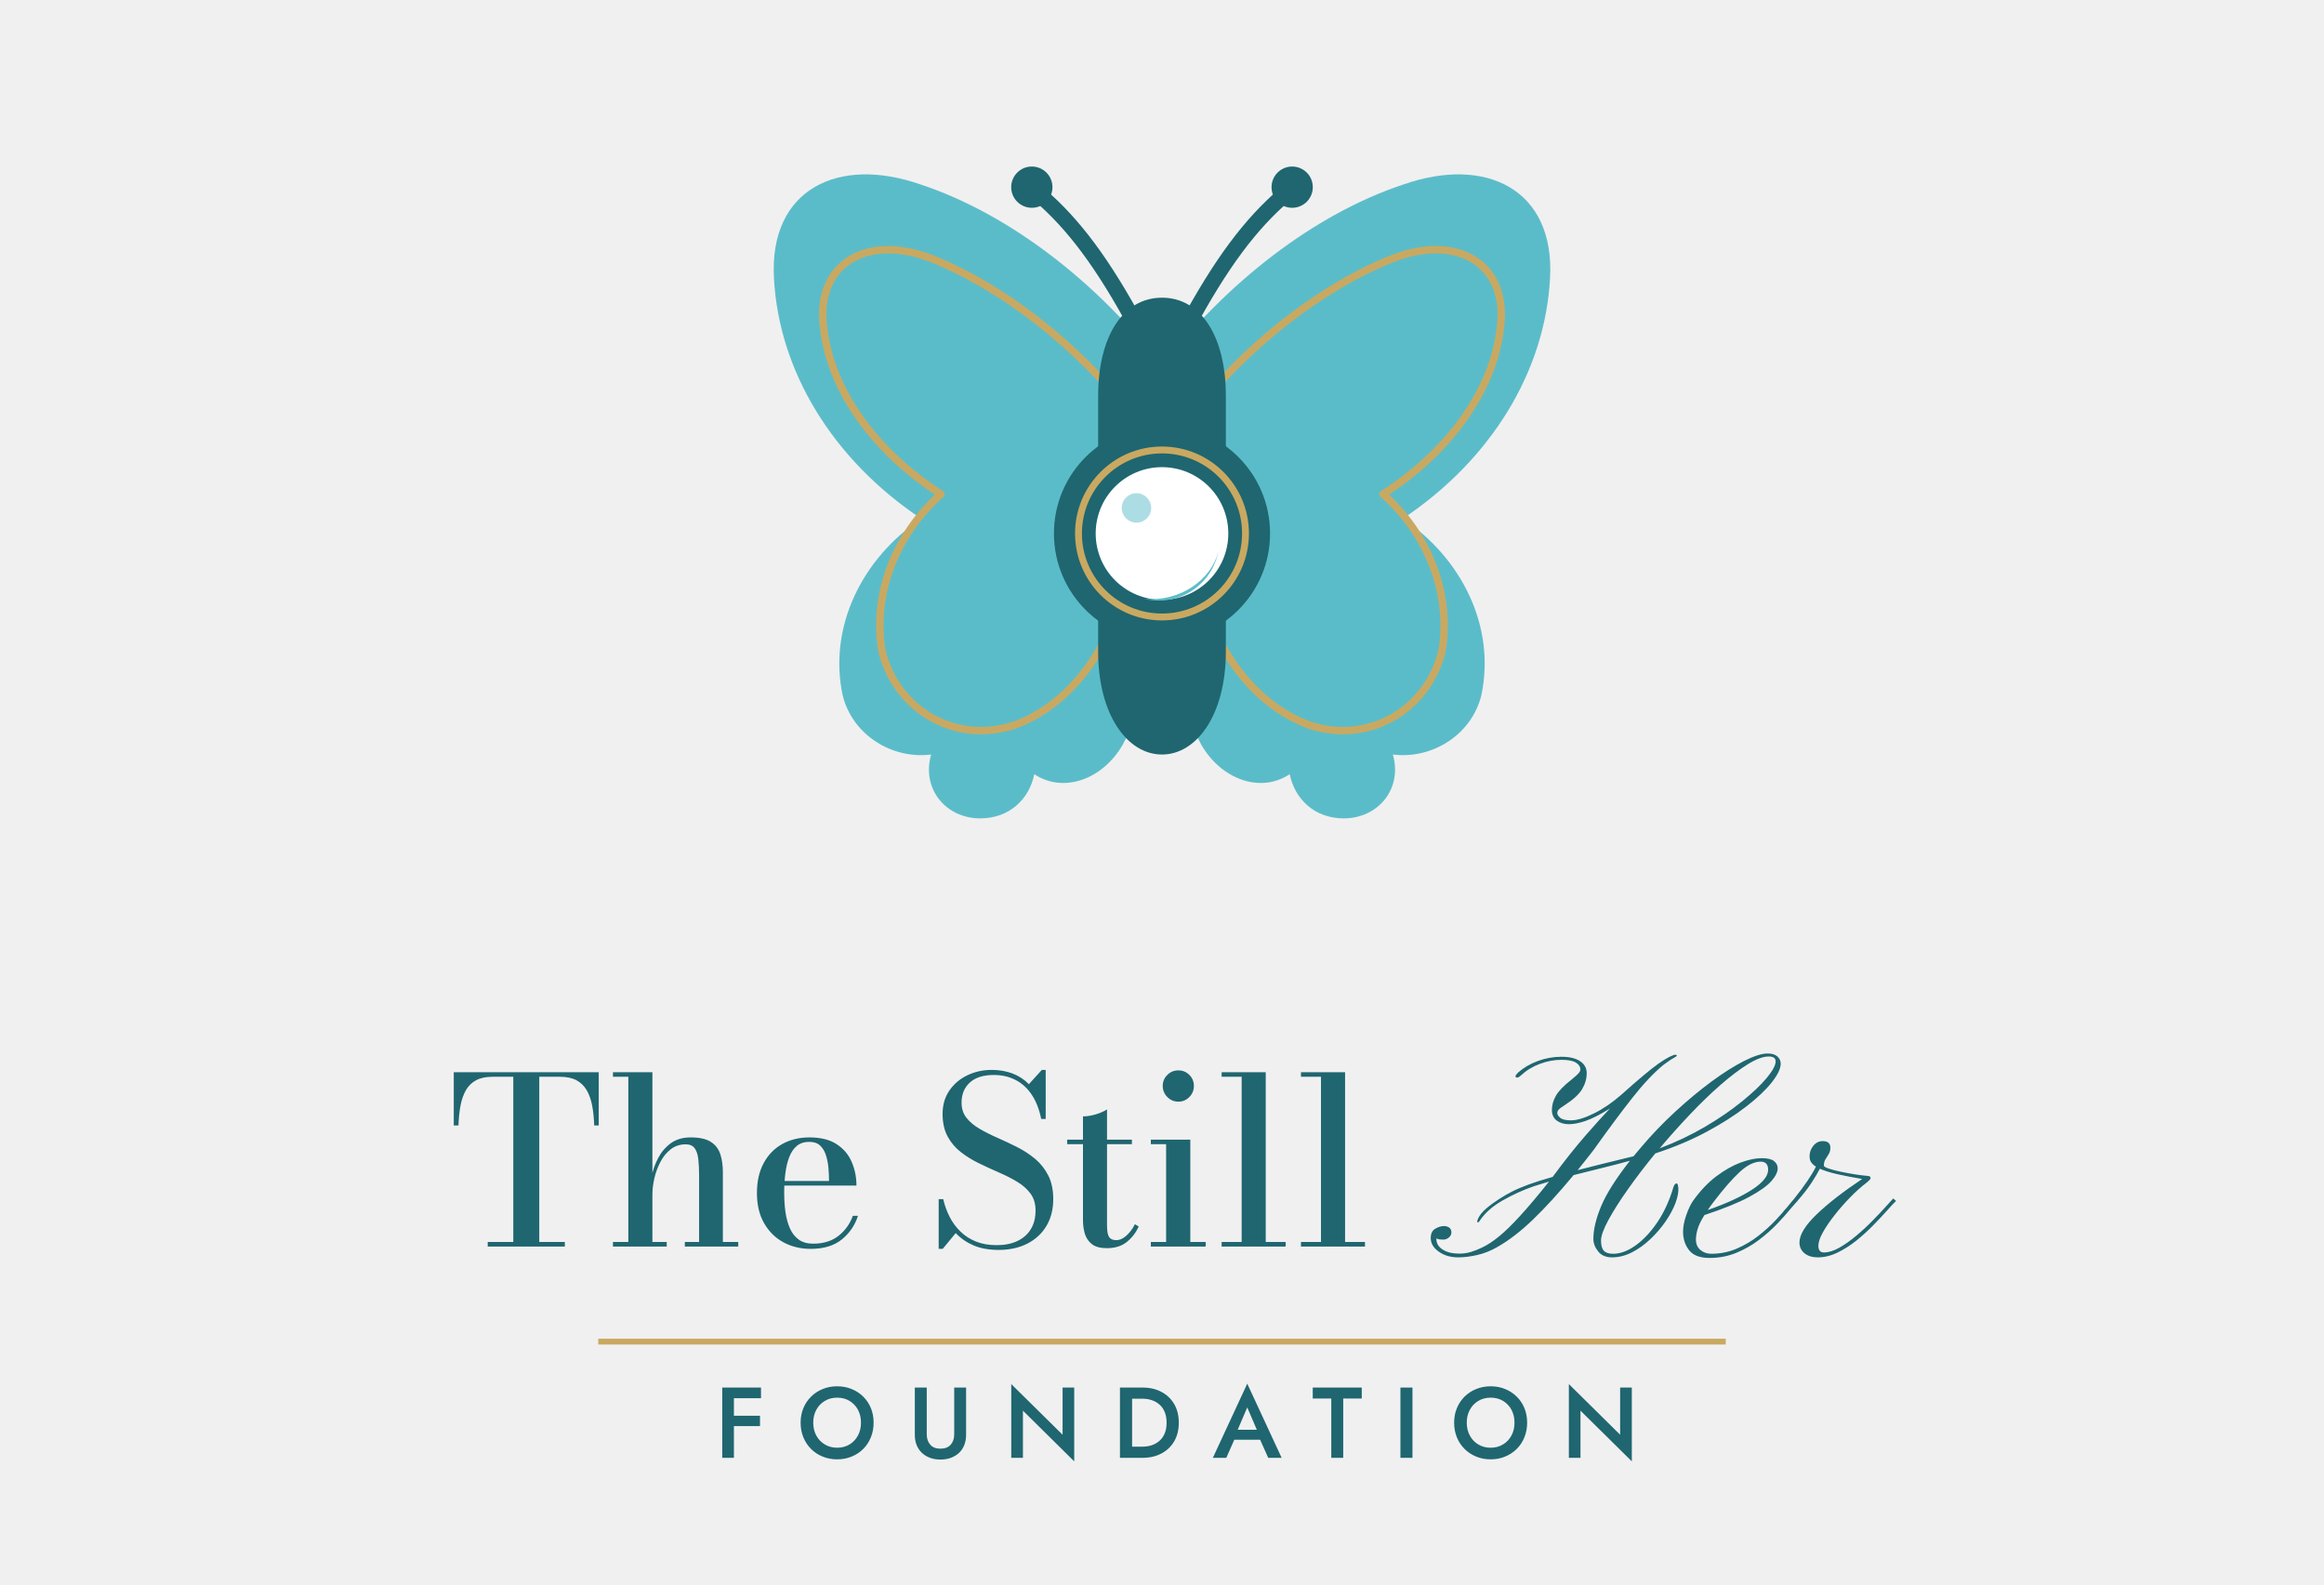
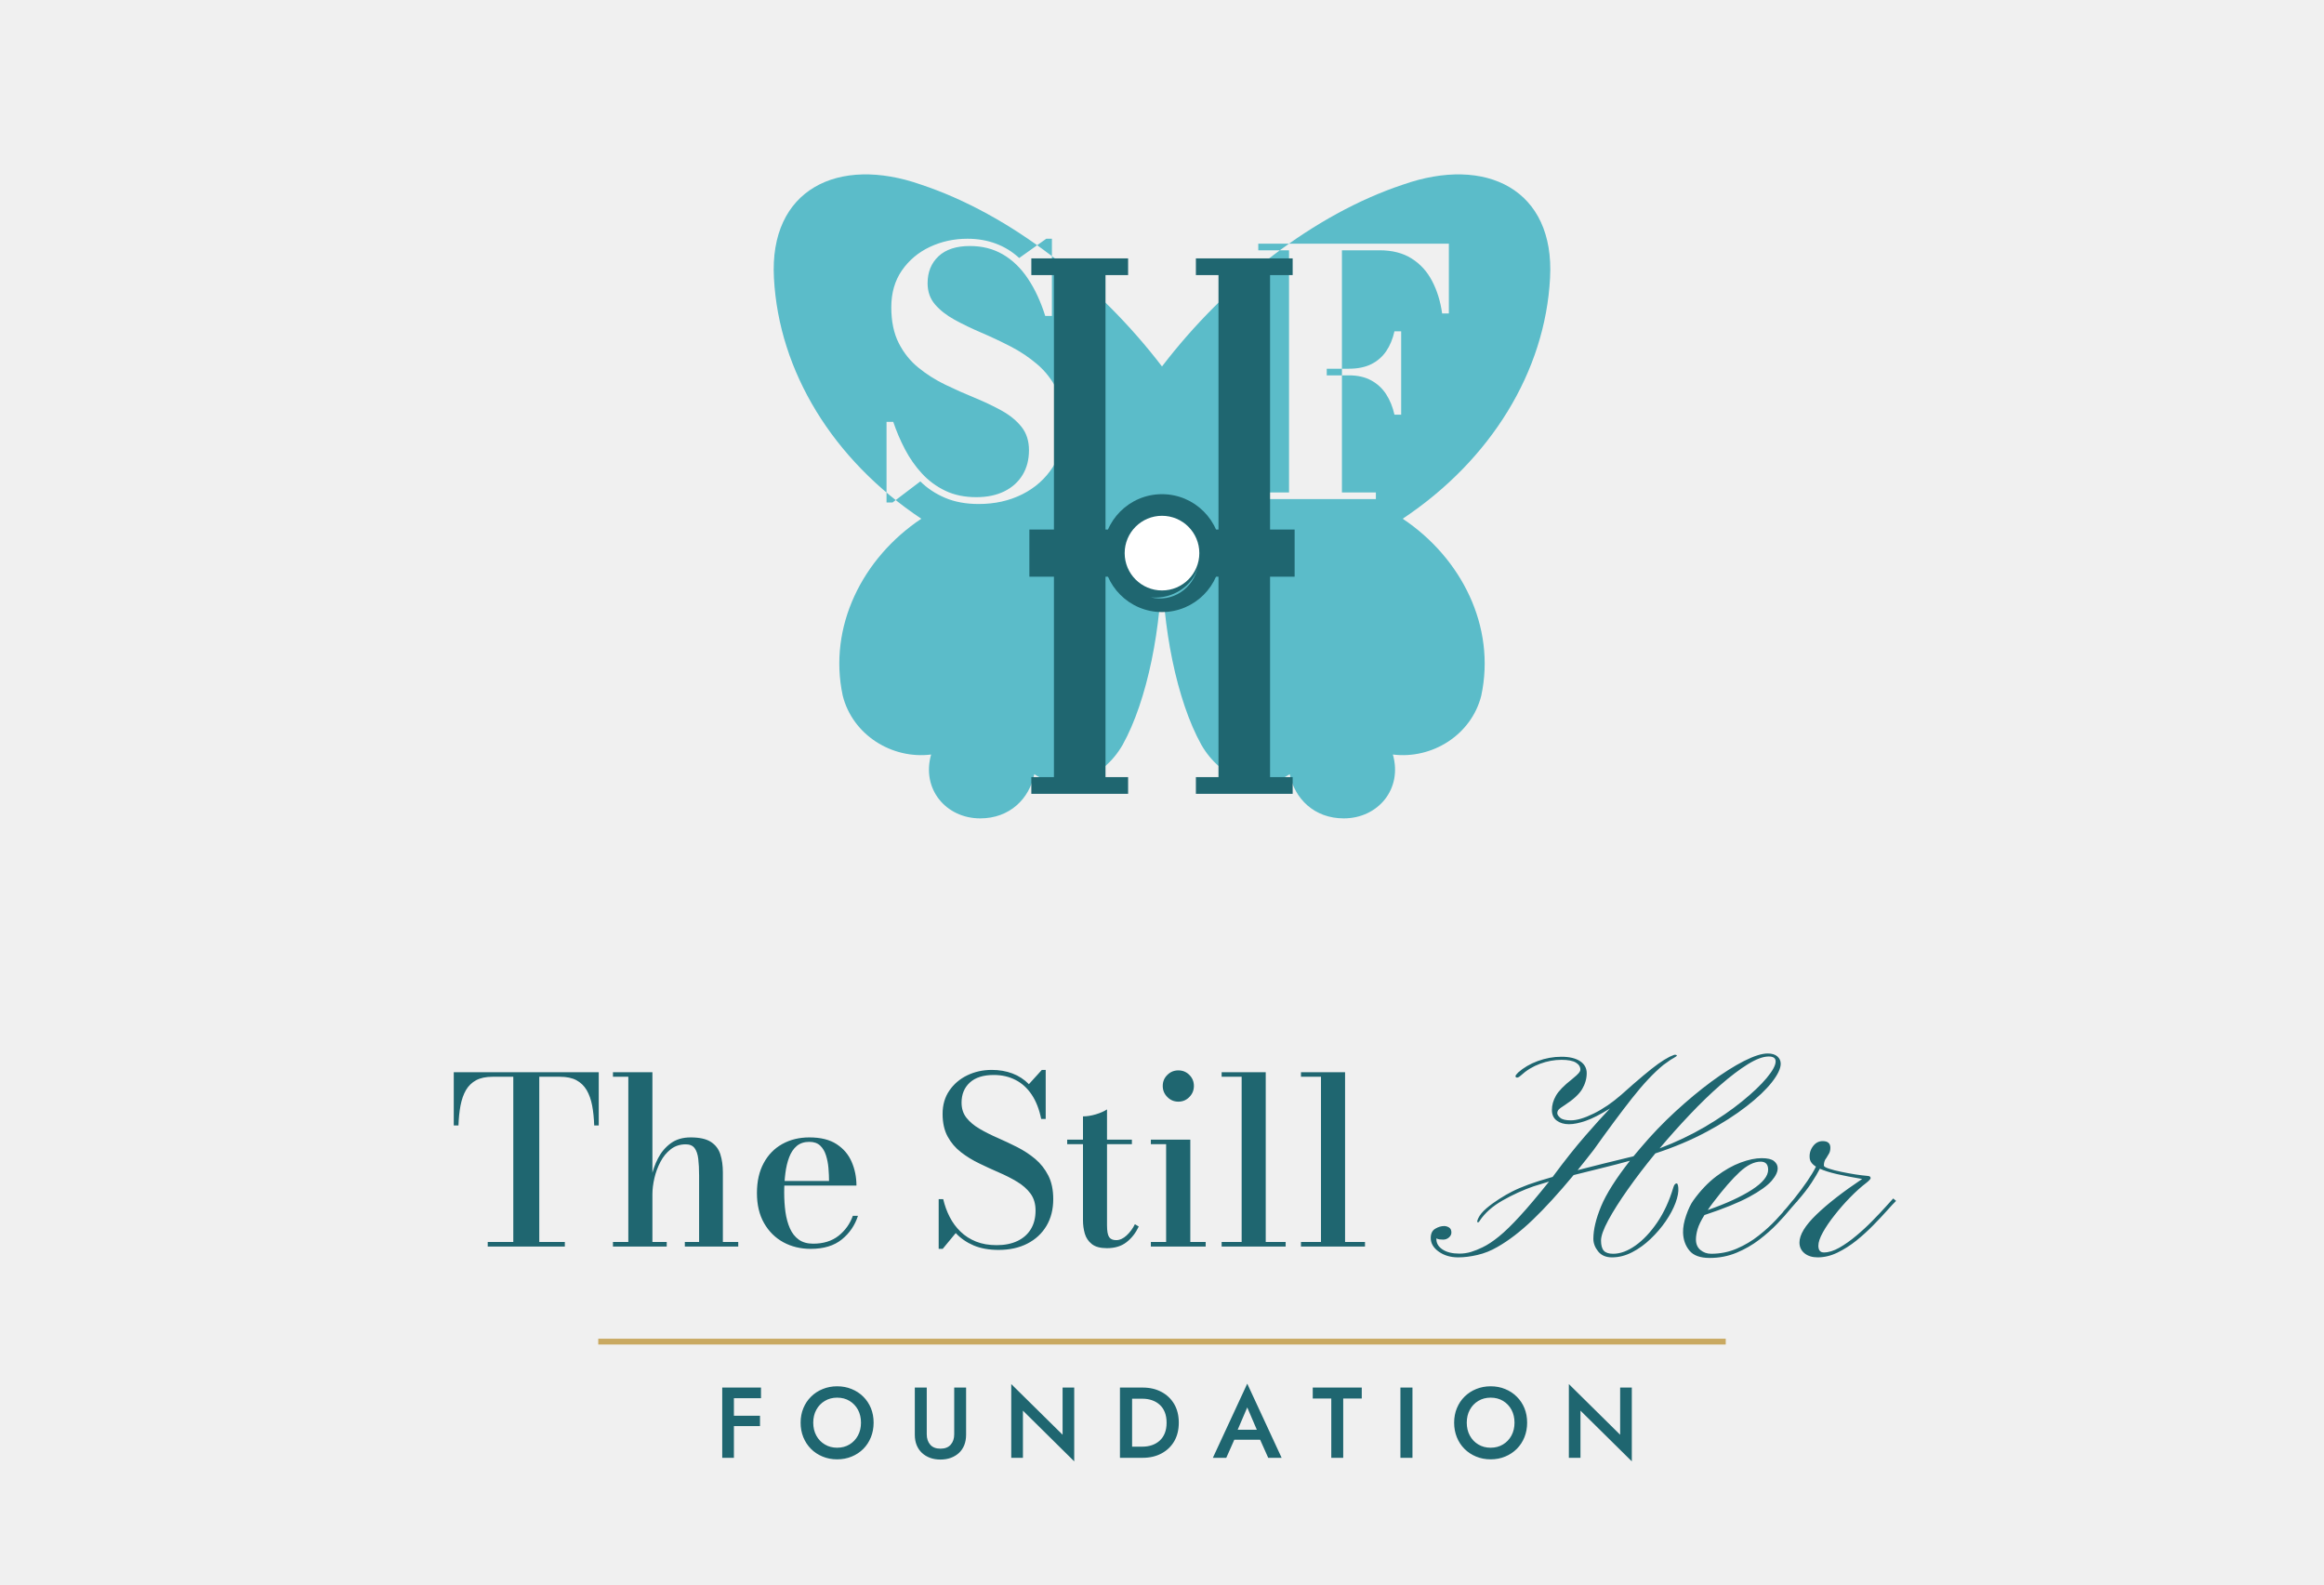
<svg xmlns="http://www.w3.org/2000/svg" viewBox="0 0 440 300" width="440" height="300" role="img" aria-labelledby="s2t">
  <svg x="127" y="8" width="186" height="186" viewBox="0 0 200 200" overflow="visible">
-     <path d="M 100 66 C 113 49 131 35 149 29 C 166 23 180 30 179 48 C 178 67 167 85 149 97 C 161 105 168 119 165 133 C 163 141 155 146 147 145 C 149 152 144 158 137 158 C 131 158 127 154 126 149 C 120 153 112 150 108 143 C 103 134 100 119 100 105 C 99 92 99 79 100 66 Z" fill="#5BBCC9" />
-     <path d="M 100 66 C 87 49 69 35 51 29 C 34 23 20 30 21 48 C 22 67 33 85 51 97 C 39 105 32 119 35 133 C 37 141 45 146 53 145 C 51 152 56 158 63 158 C 69 158 73 154 74 149 C 80 153 88 150 92 143 C 97 134 100 119 100 105 C 101 92 101 79 100 66 Z" fill="#5BBCC9" />
-     <path d="M 106 76 C 117 62 132 50 147 44 C 160 39 170 45 169 57 C 168 70 159 83 145 92 C 154 100 159 112 157 124 C 154 136 142 143 130 139 C 119 135 111 124 108 112" fill="none" stroke="#C9A961" stroke-width="1.5" stroke-linecap="round" stroke-linejoin="round" />
-     <path d="M 94 76 C 83 62 68 50 53 44 C 40 39 30 45 31 57 C 32 70 41 83 55 92 C 46 100 41 112 43 124 C 46 136 58 143 70 139 C 81 135 89 124 92 112" fill="none" stroke="#C9A961" stroke-width="1.5" stroke-linecap="round" stroke-linejoin="round" />
-     <path d="M 95 58 C 88 45 82 37 75 31" fill="none" stroke="#1F6670" stroke-width="3.2" stroke-linecap="round" />
-     <path d="M 105 58 C 112 45 118 37 125 31" fill="none" stroke="#1F6670" stroke-width="3.2" stroke-linecap="round" />
-     <circle cx="73.5" cy="29.5" r="4.2" fill="#1F6670" />
-     <circle cx="126.5" cy="29.5" r="4.2" fill="#1F6670" />
-     <path d="M 100 52 C 108 52 113 60 113 72 L 113 124 C 113 137 107 145 100 145 C 93 145 87 137 87 124 L 87 72 C 87 60 92 52 100 52 Z" fill="#1F6670" />
-     <circle cx="100" cy="100" r="22" fill="#1F6670" />
-     <circle cx="100" cy="100" r="13.5" fill="#FFFFFF" />
-     <path d="M 111.5 103.5 C 110.2 110.5 103.4 115 96.4 113.3 C 103.4 114 110.1 109.6 111.5 103.5 Z" fill="#5BBCC9" />
-     <circle cx="94.8" cy="94.8" r="3" fill="#5BBCC9" opacity="0.5" />
-     <circle cx="100" cy="100" r="17" fill="none" stroke="#C9A961" stroke-width="1.4" />
+     <path d="M 100 66 C 87 49 69 35 51 29 C 34 23 20 30 21 48 C 22 67 33 85 51 97 C 39 105 32 119 35 133 C 37 141 45 146 53 145 C 51 152 56 158 63 158 C 69 158 73 154 74 149 C 80 153 88 150 92 143 C 97 134 100 119 100 105 C 101 92 101 79 100 66 Z M62.69 94.00Q58.82 94.00 55.88 92.76Q52.94 91.52 50.80 89.40L45.15 93.69H43.92V77.28H45.29Q46.25 80.14 47.68 82.87Q49.11 85.60 51.13 87.79Q53.15 89.99 55.88 91.30Q58.61 92.61 62.20 92.61Q65.51 92.61 67.92 91.41Q70.32 90.22 71.62 88.07Q72.92 85.93 72.92 83.05Q72.92 80.21 71.40 78.30Q69.89 76.40 67.39 75.01Q64.88 73.62 61.90 72.39Q58.91 71.17 55.92 69.73Q52.93 68.29 50.43 66.26Q47.92 64.23 46.41 61.25Q44.89 58.27 44.89 53.94Q44.89 49.57 47.05 46.45Q49.21 43.33 52.75 41.66Q56.29 40.00 60.39 40.00Q63.51 40.00 66.17 40.99Q68.84 41.99 70.93 43.92L76.44 40.00H77.59V55.72H76.23Q74.84 51.30 72.69 48.10Q70.55 44.90 67.61 43.19Q64.68 41.48 60.89 41.48Q56.74 41.48 54.51 43.56Q52.28 45.65 52.28 49.06Q52.28 51.61 53.79 53.37Q55.30 55.13 57.77 56.49Q60.25 57.85 63.22 59.12Q66.19 60.39 69.16 61.92Q72.12 63.44 74.59 65.55Q77.07 67.66 78.58 70.68Q80.08 73.69 80.08 78.00Q80.08 82.88 77.78 86.47Q75.48 90.06 71.54 92.03Q67.60 94.00 62.69 94.00Z" fill="#5BBCC9" fill-rule="evenodd" />
+     <path d="M 100 66 C 113 49 131 35 149 29 C 166 23 180 30 179 48 C 178 67 167 85 149 97 C 161 105 168 119 165 133 C 163 141 155 146 147 145 C 149 152 144 158 137 158 C 131 158 127 154 126 149 C 120 153 112 150 108 143 C 103 134 100 119 100 105 C 99 92 99 79 100 66 Z M147.32 75.81Q146.80 73.48 145.65 71.68Q144.49 69.88 142.61 68.85Q140.73 67.81 138.06 67.81H133.54V66.46H138.06Q140.73 66.46 142.61 65.53Q144.49 64.59 145.65 62.88Q146.80 61.18 147.32 58.85H148.69V75.81ZM158.40 41.00V55.21H157.03Q156.51 51.50 154.98 48.59Q153.46 45.68 150.81 44.02Q148.17 42.35 144.29 42.35H136.63V91.65H143.54V93.00H119.60V91.65H125.86V42.35H119.60V41.00Z" fill="#5BBCC9" fill-rule="evenodd" />
+     <path d="M 73.4 44.0 L 93.1 44.0 L 93.1 47.4 L 88.5 47.4 L 88.5 149.6 L 93.1 149.6 L 93.1 153.0 L 73.4 153.0 L 73.4 149.6 L 78.0 149.6 L 78.0 47.4 L 73.4 47.4 Z M 106.9 44.0 L 126.6 44.0 L 126.6 47.4 L 122.0 47.4 L 122.0 149.6 L 126.6 149.6 L 126.6 153.0 L 106.9 153.0 L 106.9 149.6 L 111.5 149.6 L 111.5 47.4 L 106.9 47.4 Z M 73.0 99.2 L 127.0 99.2 L 127.0 108.8 L 73.0 108.8 Z" fill="#1F6670" />
+     <circle cx="100" cy="104" r="12" fill="#1F6670" />
+     <circle cx="100" cy="104" r="7.6" fill="#FFFFFF" />
+     <path d="M 107.3 106.8 C 106.4 111.2 102.1 114.1 97.7 113 C 102.1 113.5 106.4 110.6 107.3 106.8 Z" fill="#5BBCC9" />
  </svg>
  <path d="M92.34 236.00V235.14H97.18V203.86H93.26Q91.37 203.86 90.15 204.51Q88.93 205.17 88.22 206.38Q87.52 207.60 87.19 209.30Q86.87 210.99 86.80 213.08H85.91V203.00H113.36V213.08H112.50Q112.43 210.99 112.11 209.30Q111.78 207.60 111.07 206.38Q110.35 205.17 109.13 204.51Q107.90 203.86 106.02 203.86H102.10V235.14H106.94V236.00Z M116.05 236.00V235.14H118.96V203.86H116.05V203.00H123.52V235.14H126.23V236.00ZM129.66 236.00V235.14H132.36V222.57Q132.36 220.72 132.20 219.40Q132.04 218.07 131.50 217.36Q130.96 216.65 129.83 216.65Q128.20 216.65 127.01 217.57Q125.81 218.49 125.05 219.95Q124.28 221.40 123.90 223.04Q123.52 224.68 123.52 226.13L122.94 226.23Q122.94 224.74 123.32 222.88Q123.70 221.02 124.58 219.30Q125.47 217.58 126.98 216.46Q128.50 215.34 130.76 215.34Q133.28 215.34 134.59 216.19Q135.90 217.04 136.38 218.53Q136.86 220.03 136.86 221.94V235.14H139.77V236.00Z M153.49 236.44Q150.62 236.44 148.31 235.19Q146.01 233.93 144.66 231.57Q143.31 229.21 143.31 225.88Q143.31 222.55 144.59 220.20Q145.86 217.84 148.11 216.59Q150.36 215.34 153.24 215.34Q156.45 215.34 158.40 216.62Q160.36 217.90 161.25 219.98Q162.15 222.06 162.15 224.46H146.27V223.59H156.96Q156.96 222.44 156.85 221.14Q156.74 219.85 156.38 218.73Q156.03 217.60 155.28 216.89Q154.53 216.18 153.24 216.18Q151.79 216.18 150.86 216.95Q149.93 217.73 149.42 219.08Q148.90 220.43 148.69 222.15Q148.47 223.86 148.47 225.76Q148.47 227.72 148.71 229.47Q148.96 231.22 149.56 232.57Q150.16 233.92 151.23 234.69Q152.30 235.46 153.96 235.46Q156.86 235.46 158.76 233.97Q160.65 232.47 161.47 230.18H162.44Q161.58 232.87 159.38 234.66Q157.18 236.44 153.49 236.44Z M189.07 236.64Q186.34 236.64 184.33 235.79Q182.33 234.93 180.95 233.45L178.48 236.44H177.72V227.03H178.58Q179.00 228.84 179.81 230.41Q180.62 231.99 181.86 233.18Q183.09 234.38 184.79 235.06Q186.48 235.74 188.70 235.74Q190.96 235.74 192.61 234.96Q194.27 234.18 195.16 232.72Q196.06 231.25 196.06 229.18Q196.06 227.28 195.11 225.98Q194.16 224.69 192.58 223.74Q191.01 222.79 189.13 221.98Q187.26 221.17 185.39 220.26Q183.51 219.36 181.94 218.14Q180.36 216.92 179.41 215.16Q178.46 213.41 178.46 210.88Q178.46 208.35 179.73 206.49Q181.00 204.62 183.12 203.59Q185.25 202.56 187.78 202.56Q189.89 202.56 191.68 203.23Q193.47 203.91 194.80 205.26L197.25 202.56H197.98V211.85H197.13Q196.57 209.09 195.32 207.23Q194.07 205.37 192.25 204.45Q190.43 203.52 188.17 203.52Q185.17 203.52 183.61 204.96Q182.05 206.39 182.05 208.76Q182.05 210.46 182.99 211.64Q183.93 212.82 185.48 213.72Q187.02 214.62 188.88 215.43Q190.73 216.24 192.59 217.18Q194.44 218.12 195.99 219.41Q197.53 220.71 198.47 222.55Q199.41 224.39 199.41 227.02Q199.41 229.94 198.12 232.10Q196.83 234.26 194.50 235.45Q192.17 236.64 189.07 236.64Z M209.57 236.31Q207.68 236.31 206.71 235.53Q205.73 234.75 205.38 233.54Q205.04 232.34 205.04 231.04V211.36Q206.16 211.36 207.48 210.97Q208.79 210.57 209.59 210.04V231.97Q209.59 233.62 209.99 234.21Q210.38 234.79 211.32 234.79Q212.34 234.79 213.30 233.90Q214.26 233.01 214.87 231.77L215.60 232.21Q214.74 234.04 213.29 235.17Q211.84 236.31 209.57 236.31ZM202.05 216.62V215.76H214.30V216.62Z M223.09 208.57Q221.87 208.57 221.01 207.69Q220.14 206.82 220.14 205.60Q220.14 204.36 221.01 203.51Q221.87 202.65 223.09 202.65Q224.33 202.65 225.18 203.51Q226.04 204.36 226.04 205.60Q226.04 206.82 225.18 207.69Q224.33 208.57 223.09 208.57ZM225.36 215.76V235.14H228.27V236.00H217.89V235.14H220.78V216.62H217.89V215.76Z M239.64 203.00V235.14H243.41V236.00H231.29V235.14H235.08V203.86H231.29V203.00Z M254.66 203.00V235.14H258.43V236.00H246.31V235.14H250.10V203.86H246.31V203.00Z" fill="#1F6670" />
  <path d="M276.08 238.05Q273.92 238.05 272.40 236.97Q270.88 235.89 270.88 234.39Q270.88 233.13 271.73 232.63Q272.58 232.12 273.43 232.12Q273.89 232.12 274.34 232.39Q274.79 232.67 274.79 233.35Q274.79 233.87 274.33 234.28Q273.86 234.69 273.23 234.69Q272.88 234.69 272.55 234.65Q272.22 234.61 271.95 234.45V234.61Q271.95 235.79 273.12 236.56Q274.30 237.34 276.30 237.34Q277.45 237.34 278.51 237.02Q279.58 236.69 280.70 236.14Q282.12 235.46 283.79 234.10Q285.46 232.75 287.75 230.25Q290.05 227.75 293.28 223.70Q291.61 224.19 290.35 224.60Q287.37 225.64 284.50 227.27Q281.63 228.89 280.12 231.16Q280.02 231.41 279.82 231.41Q279.63 231.41 279.69 231.19Q279.71 231.11 279.73 231.01Q279.74 230.92 279.88 230.64Q280.32 229.71 281.42 228.77Q282.53 227.83 283.87 226.98Q285.21 226.13 286.28 225.59Q287.51 224.96 289.37 224.27Q291.23 223.59 293.96 222.82Q297.32 218.26 300.22 214.94Q303.12 211.61 304.82 209.86Q302.08 211.56 300.24 212.20Q298.39 212.84 297.05 212.84Q295.66 212.84 294.74 212.16Q293.82 211.48 293.82 210.14Q293.82 208.77 294.59 207.43Q295.36 206.09 297.60 204.34Q298.64 203.49 298.92 203.14Q299.21 202.78 299.21 202.51Q299.21 201.69 298.35 201.17Q297.49 200.65 295.63 200.65Q293.61 200.65 291.57 201.40Q289.53 202.15 287.92 203.63Q287.51 204.01 287.23 204.01Q286.93 204.01 286.93 203.74Q286.93 203.60 287.08 203.44Q287.23 203.27 287.43 203.05Q288.96 201.69 291.14 200.88Q293.33 200.07 295.63 200.07Q297.90 200.07 299.16 200.91Q300.41 201.74 300.41 203.19Q300.41 204.72 299.55 206.19Q298.69 207.65 296.20 209.26Q295.33 209.81 295.08 210.10Q294.84 210.38 294.84 210.77Q294.84 211.15 295.40 211.63Q295.96 212.11 297.41 212.11Q299.13 212.11 301.74 210.82Q304.35 209.54 306.95 207.27Q309.46 205.02 311.13 203.63Q312.80 202.23 313.96 201.40Q315.12 200.57 316.11 200.07Q316.49 199.91 316.74 199.80Q316.98 199.69 317.09 199.69Q317.48 199.69 317.48 199.88Q317.48 199.94 316.90 200.29Q316.68 200.40 316.27 200.66Q315.86 200.92 314.91 201.63Q312.17 203.88 308.97 207.95Q305.77 212.02 301.70 217.74Q300.93 218.75 300.17 219.69Q299.40 220.64 298.69 221.54Q300.88 220.96 303.50 220.32Q306.13 219.68 309.27 218.91Q309.60 218.50 309.96 218.09Q310.31 217.68 310.67 217.25Q313.70 213.66 317.19 210.45Q320.68 207.24 324.04 204.76Q327.40 202.29 330.20 200.87Q333.01 199.45 334.68 199.45Q335.88 199.45 336.51 200.01Q337.14 200.57 337.14 201.39Q337.14 202.75 335.47 204.89Q333.80 207.02 330.67 209.45Q327.54 211.89 323.18 214.24Q318.82 216.59 313.40 218.37Q310.53 221.87 308.21 225.16Q305.88 228.46 304.50 231.01Q303.12 233.57 303.12 234.86Q303.12 236.20 303.64 236.78Q304.16 237.37 305.42 237.37Q307.44 237.37 309.64 235.81Q311.84 234.25 313.76 231.44Q315.67 228.62 316.79 224.88Q317.01 224.05 317.45 224.05Q317.67 224.05 317.75 224.85Q317.86 226.02 317.23 227.72Q316.60 229.41 315.37 231.21Q314.14 233.00 312.51 234.55Q310.89 236.11 309.01 237.08Q307.14 238.05 305.20 238.05Q303.48 238.05 302.57 236.92Q301.67 235.79 301.67 234.53Q301.67 231.93 303.13 228.39Q304.60 224.85 308.59 219.76Q306.10 220.45 303.35 221.12Q300.61 221.79 297.93 222.47Q293.69 227.58 290.21 230.92Q286.74 234.25 283.49 236.09Q281.66 237.15 279.70 237.60Q277.75 238.05 276.08 238.05ZM314.22 217.41Q318.84 215.66 322.84 213.31Q326.83 210.96 329.82 208.52Q332.82 206.09 334.50 204.07Q336.18 202.04 336.18 200.95Q336.18 200.02 334.87 200.02Q333.28 200.02 330.92 201.48Q328.55 202.95 325.72 205.42Q322.89 207.89 319.94 211.01Q316.98 214.13 314.22 217.41Z M323.68 238.16Q321.00 238.16 319.86 236.77Q318.71 235.38 318.65 233.35Q318.62 231.88 319.25 230.07Q319.88 228.27 320.57 227.31Q322.59 224.49 324.94 222.71Q327.29 220.94 329.55 220.10Q331.80 219.27 333.53 219.27Q335.20 219.27 335.87 219.82Q336.53 220.36 336.56 221.07Q336.64 222.14 335.43 223.55Q334.21 224.96 331.18 226.60Q328.14 228.24 322.70 230.04Q321.74 231.57 321.41 232.68Q321.09 233.79 321.09 234.66Q321.09 235.95 321.95 236.66Q322.81 237.37 323.98 237.37Q326.55 237.37 328.81 236.40Q331.07 235.43 332.94 233.95Q334.81 232.48 336.23 230.96Q337.66 229.44 338.56 228.31Q339.46 227.17 339.76 226.90L340.34 227.36Q339.93 227.72 338.95 228.92Q337.98 230.12 336.49 231.68Q335.00 233.24 333.06 234.72Q331.12 236.20 328.76 237.18Q326.39 238.16 323.68 238.16ZM323.33 229.09Q328.63 227.23 331.70 225.24Q334.76 223.26 334.76 221.46Q334.76 219.93 333.34 219.93Q331.50 219.93 329.37 221.89Q327.24 223.86 324.39 227.61Q323.79 228.38 323.33 229.09Z M344.14 238.05Q342.61 238.05 341.65 237.28Q340.69 236.50 340.69 235.24Q340.69 233.05 343.89 229.96Q347.09 226.87 352.56 223.21Q349.77 222.74 347.76 222.28Q345.75 221.81 344.55 221.27Q344.00 222.36 342.96 223.95Q341.92 225.53 340.31 227.36Q339.21 228.65 338.67 229.17Q338.12 229.69 337.92 229.78Q337.71 229.88 337.68 229.93Q337.60 229.96 337.59 229.77Q337.57 229.58 337.60 229.47Q337.60 229.36 338.01 228.95Q338.42 228.54 339.73 226.90Q341.10 225.18 342.17 223.62Q343.23 222.06 343.81 220.88Q342.82 220.25 342.66 219.49Q342.44 218.18 343.18 217.11Q343.92 216.04 345.09 216.04Q346.54 216.04 346.54 217.30Q346.54 217.93 346.30 218.37Q346.05 218.80 345.80 219.21Q345.31 219.79 345.31 220.66Q345.31 220.94 346.26 221.25Q347.20 221.57 348.58 221.85Q349.96 222.14 351.30 222.35Q352.64 222.55 353.41 222.61Q353.93 222.63 354.05 222.78Q354.17 222.93 354.17 223.02Q354.17 223.29 353.38 223.92Q351.87 225.07 350.29 226.69Q348.70 228.32 347.34 230.06Q345.97 231.79 345.12 233.32Q344.27 234.86 344.27 235.84Q344.27 237.12 345.31 237.12Q346.65 237.12 348.24 236.22Q349.82 235.32 351.45 233.95Q353.08 232.59 354.51 231.12Q355.95 229.66 356.99 228.50Q358.03 227.34 358.44 226.90L358.98 227.36Q358.38 227.94 357.28 229.18Q356.17 230.43 354.69 231.94Q353.21 233.46 351.48 234.86Q349.74 236.25 347.88 237.15Q346.02 238.05 344.14 238.05Z" fill="#1F6670" />
  <path d="M 113.269 254 H 326.731" stroke="#C9A961" stroke-width="1.1" fill="none" />
  <path d="M138.13 264.72H144.08V262.70H138.13ZM138.13 269.99H143.89V268.04H138.13ZM136.74 262.70V276.00H138.95V262.70Z M153.97 269.35Q153.97 267.98 154.55 266.91Q155.13 265.84 156.16 265.23Q157.18 264.61 158.49 264.61Q159.84 264.61 160.85 265.23Q161.86 265.84 162.44 266.91Q163.01 267.98 163.01 269.35Q163.01 270.72 162.43 271.79Q161.85 272.86 160.84 273.47Q159.82 274.09 158.49 274.09Q157.18 274.09 156.16 273.47Q155.13 272.86 154.55 271.79Q153.97 270.72 153.97 269.35ZM151.58 269.35Q151.58 270.83 152.09 272.10Q152.61 273.37 153.54 274.31Q154.47 275.24 155.73 275.76Q157.00 276.29 158.49 276.29Q160.00 276.29 161.26 275.76Q162.52 275.24 163.45 274.31Q164.38 273.37 164.89 272.10Q165.40 270.83 165.40 269.35Q165.40 267.85 164.89 266.60Q164.37 265.34 163.44 264.42Q162.50 263.49 161.24 262.98Q159.99 262.46 158.49 262.46Q157.02 262.46 155.76 262.98Q154.49 263.49 153.56 264.42Q152.62 265.34 152.10 266.60Q151.58 267.85 151.58 269.35Z M173.20 262.70V271.63Q173.20 272.73 173.55 273.60Q173.91 274.47 174.56 275.08Q175.21 275.68 176.10 276.01Q176.99 276.33 178.06 276.33Q179.12 276.33 180.01 276.01Q180.90 275.68 181.56 275.08Q182.21 274.47 182.56 273.60Q182.91 272.73 182.91 271.63V262.70H180.66V271.54Q180.66 272.76 180.00 273.51Q179.34 274.27 178.06 274.27Q176.77 274.27 176.12 273.51Q175.46 272.76 175.46 271.54V262.70Z M201.18 262.70V271.63L191.46 262.04V276.00H193.67V267.07L203.38 276.67V262.70Z M212.04 262.70V276.00H214.34V262.70ZM216.34 276.00Q218.37 276.00 219.91 275.17Q221.45 274.35 222.32 272.86Q223.18 271.36 223.18 269.35Q223.18 267.33 222.32 265.84Q221.45 264.35 219.91 263.53Q218.37 262.70 216.34 262.70H213.43V264.81H216.29Q217.27 264.81 218.11 265.10Q218.95 265.39 219.57 265.96Q220.19 266.52 220.53 267.37Q220.87 268.22 220.87 269.35Q220.87 270.48 220.53 271.33Q220.19 272.18 219.57 272.74Q218.95 273.31 218.11 273.60Q217.27 273.89 216.29 273.89H213.43V276.00Z M232.66 272.58H239.69L239.27 270.69H233.09ZM236.14 266.46 238.26 271.40 238.30 271.95 240.11 276.00H242.65L236.14 261.96L229.63 276.00H232.17L234.02 271.83L234.05 271.34Z M248.54 264.77H252.05V276.00H254.31V264.77H257.82V262.70H248.54Z M265.14 262.70V276.00H267.42V262.70Z M277.70 269.35Q277.70 267.98 278.28 266.91Q278.86 265.84 279.88 265.23Q280.90 264.61 282.22 264.61Q283.56 264.61 284.58 265.23Q285.59 265.84 286.17 266.91Q286.74 267.98 286.74 269.35Q286.74 270.72 286.16 271.79Q285.58 272.86 284.56 273.47Q283.55 274.09 282.22 274.09Q280.90 274.09 279.88 273.47Q278.86 272.86 278.28 271.79Q277.70 270.72 277.70 269.35ZM275.31 269.35Q275.31 270.83 275.82 272.10Q276.33 273.37 277.27 274.31Q278.20 275.24 279.46 275.76Q280.73 276.29 282.22 276.29Q283.73 276.29 284.98 275.76Q286.24 275.24 287.17 274.31Q288.11 273.37 288.62 272.10Q289.13 270.83 289.13 269.35Q289.13 267.85 288.62 266.60Q288.10 265.34 287.16 264.42Q286.23 263.49 284.97 262.98Q283.72 262.46 282.22 262.46Q280.75 262.46 279.48 262.98Q278.22 263.49 277.28 264.42Q276.35 265.34 275.83 266.60Q275.31 267.85 275.31 269.35Z M306.74 262.70V271.63L297.03 262.04V276.00H299.23V267.07L308.95 276.67V262.70Z" fill="#1F6670" />
</svg>
